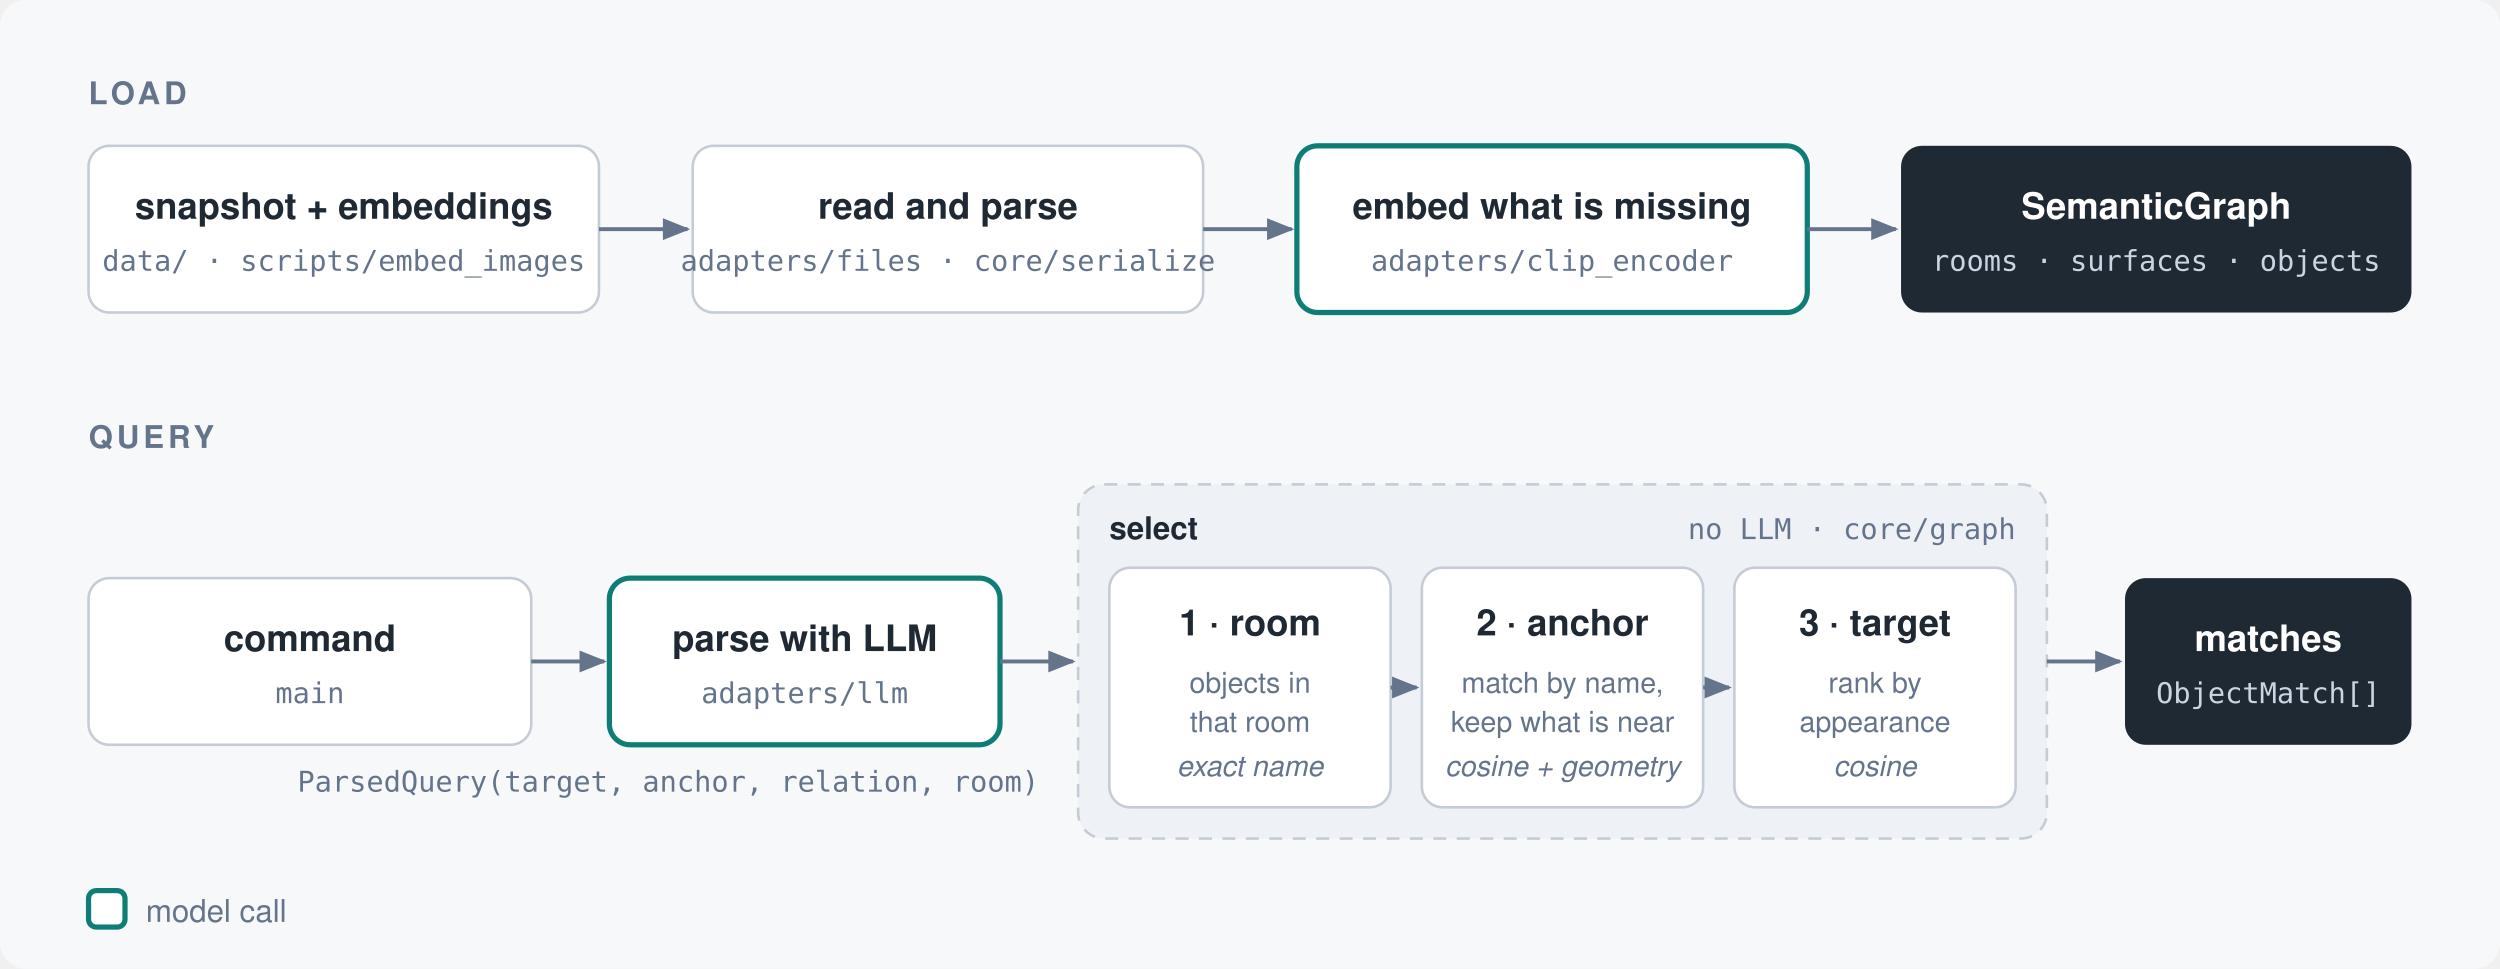
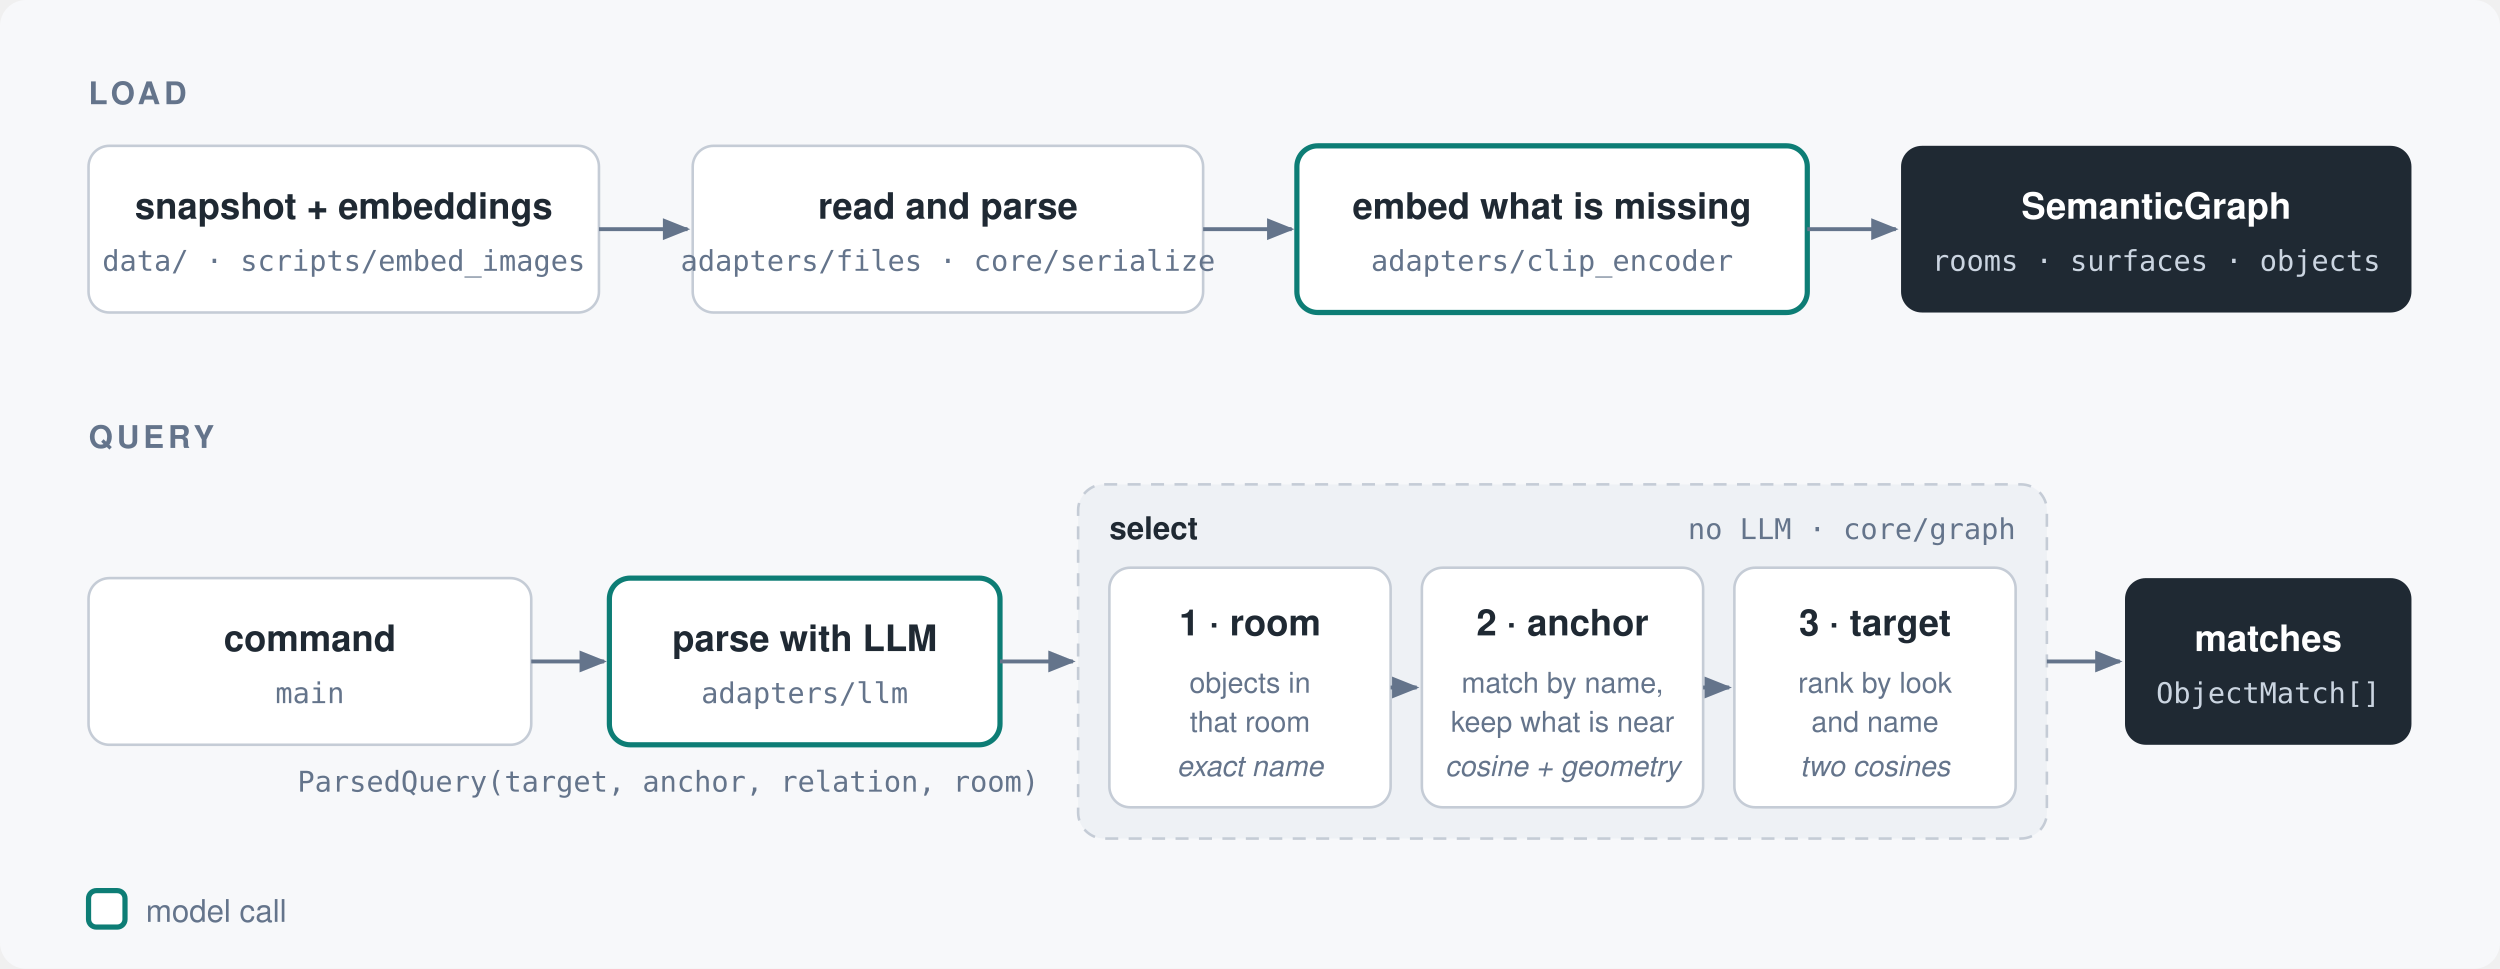
<svg xmlns="http://www.w3.org/2000/svg" viewBox="0 0 960 372" font-family="-apple-system, 'Segoe UI', Helvetica, Arial, sans-serif">
  <defs>
    <marker id="arrow" viewBox="0 0 10 10" refX="9" refY="5" markerWidth="7" markerHeight="7" orient="auto">
      <path d="M0 1 L10 5 L0 9 z" fill="#64748b" />
    </marker>
  </defs>
  <rect width="960" height="372" rx="10" fill="#f7f8fa" />
  <text x="34" y="40" font-size="12" font-weight="700" fill="#64748b" letter-spacing="1.5">LOAD</text>
  <g font-size="14" fill="#1f2933" text-anchor="middle">
    <rect x="34" y="56" width="196" height="64" rx="8" fill="#fff" stroke="#c5ccd6" />
    <text x="132" y="84" font-weight="600">snapshot + embeddings</text>
    <rect x="266" y="56" width="196" height="64" rx="8" fill="#fff" stroke="#c5ccd6" />
    <text x="364" y="84" font-weight="600">read and parse</text>
    <rect x="498" y="56" width="196" height="64" rx="8" fill="#fff" stroke="#0d7d75" stroke-width="2" />
    <text x="596" y="84" font-weight="600">embed what is missing</text>
    <rect x="730" y="56" width="196" height="64" rx="8" fill="#1f2933" />
    <text x="828" y="84" font-weight="600" fill="#fff">SemanticGraph</text>
  </g>
  <g font-size="11" fill="#64748b" text-anchor="middle" font-family="ui-monospace, Menlo, Consolas, monospace">
    <text x="132" y="104">data/ · scripts/embed_images</text>
    <text x="364" y="104">adapters/files · core/serialize</text>
    <text x="596" y="104">adapters/clip_encoder</text>
    <text x="828" y="104" fill="#cbd5e1">rooms · surfaces · objects</text>
  </g>
  <g stroke="#64748b" stroke-width="1.5" marker-end="url(#arrow)">
    <line x1="230" y1="88" x2="264" y2="88" />
    <line x1="462" y1="88" x2="496" y2="88" />
    <line x1="694" y1="88" x2="728" y2="88" />
  </g>
  <text x="34" y="172" font-size="12" font-weight="700" fill="#64748b" letter-spacing="1.5">QUERY</text>
  <rect x="414" y="186" width="372" height="136" rx="10" fill="#eef1f5" stroke="#c5ccd6" stroke-dasharray="5 4" />
  <text x="426" y="207" font-size="12" font-weight="600" fill="#1f2933">select</text>
  <text x="774" y="207" font-size="11" fill="#64748b" text-anchor="end" font-family="ui-monospace, Menlo, Consolas, monospace">no LLM · core/graph</text>
  <g font-size="14" fill="#1f2933" text-anchor="middle">
    <rect x="34" y="222" width="170" height="64" rx="8" fill="#fff" stroke="#c5ccd6" />
    <text x="119" y="250" font-weight="600">command</text>
    <rect x="234" y="222" width="150" height="64" rx="8" fill="#fff" stroke="#0d7d75" stroke-width="2" />
    <text x="309" y="250" font-weight="600">parse with LLM</text>
    <rect x="426" y="218" width="108" height="92" rx="8" fill="#fff" stroke="#c5ccd6" />
    <text x="480" y="244" font-weight="600">1 · room</text>
    <rect x="546" y="218" width="108" height="92" rx="8" fill="#fff" stroke="#c5ccd6" />
    <text x="600" y="244" font-weight="600">2 · anchor</text>
    <rect x="666" y="218" width="108" height="92" rx="8" fill="#fff" stroke="#c5ccd6" />
    <text x="720" y="244" font-weight="600">3 · target</text>
    <rect x="816" y="222" width="110" height="64" rx="8" fill="#1f2933" />
    <text x="871" y="250" font-weight="600" fill="#fff">matches</text>
  </g>
  <g font-size="11" fill="#64748b" text-anchor="middle">
    <text x="480" y="266">objects in</text>
    <text x="480" y="281">that room</text>
    <text x="480" y="298" font-style="italic">exact name</text>
    <text x="600" y="266">match by name,</text>
    <text x="600" y="281">keep what is near</text>
    <text x="600" y="298" font-style="italic">cosine + geometry</text>
-     <text x="720" y="266">rank by</text>
-     <text x="720" y="281">appearance</text>
-     <text x="720" y="298" font-style="italic">cosine</text>
+     <text x="720" y="266">rank by look</text>
+     <text x="720" y="281">and name</text>
+     <text x="720" y="298" font-style="italic">two cosines</text>
  </g>
  <g font-size="11" fill="#64748b" text-anchor="middle" font-family="ui-monospace, Menlo, Consolas, monospace">
    <text x="119" y="270">main</text>
    <text x="309" y="270">adapters/llm</text>
    <text x="871" y="270" fill="#cbd5e1">ObjectMatch[]</text>
  </g>
  <g stroke="#64748b" stroke-width="1.5" marker-end="url(#arrow)">
    <line x1="204" y1="254" x2="232" y2="254" />
    <line x1="384" y1="254" x2="412" y2="254" />
    <line x1="534" y1="264" x2="544" y2="264" />
    <line x1="654" y1="264" x2="664" y2="264" />
    <line x1="786" y1="254" x2="814" y2="254" />
  </g>
  <text x="399" y="304" font-size="11" fill="#64748b" text-anchor="end" font-family="ui-monospace, Menlo, Consolas, monospace">ParsedQuery(target, anchor, relation, room)</text>
  <rect x="34" y="342" width="14" height="14" rx="3" fill="#fff" stroke="#0d7d75" stroke-width="2" />
  <text x="56" y="354" font-size="12" fill="#64748b">model call</text>
</svg>
